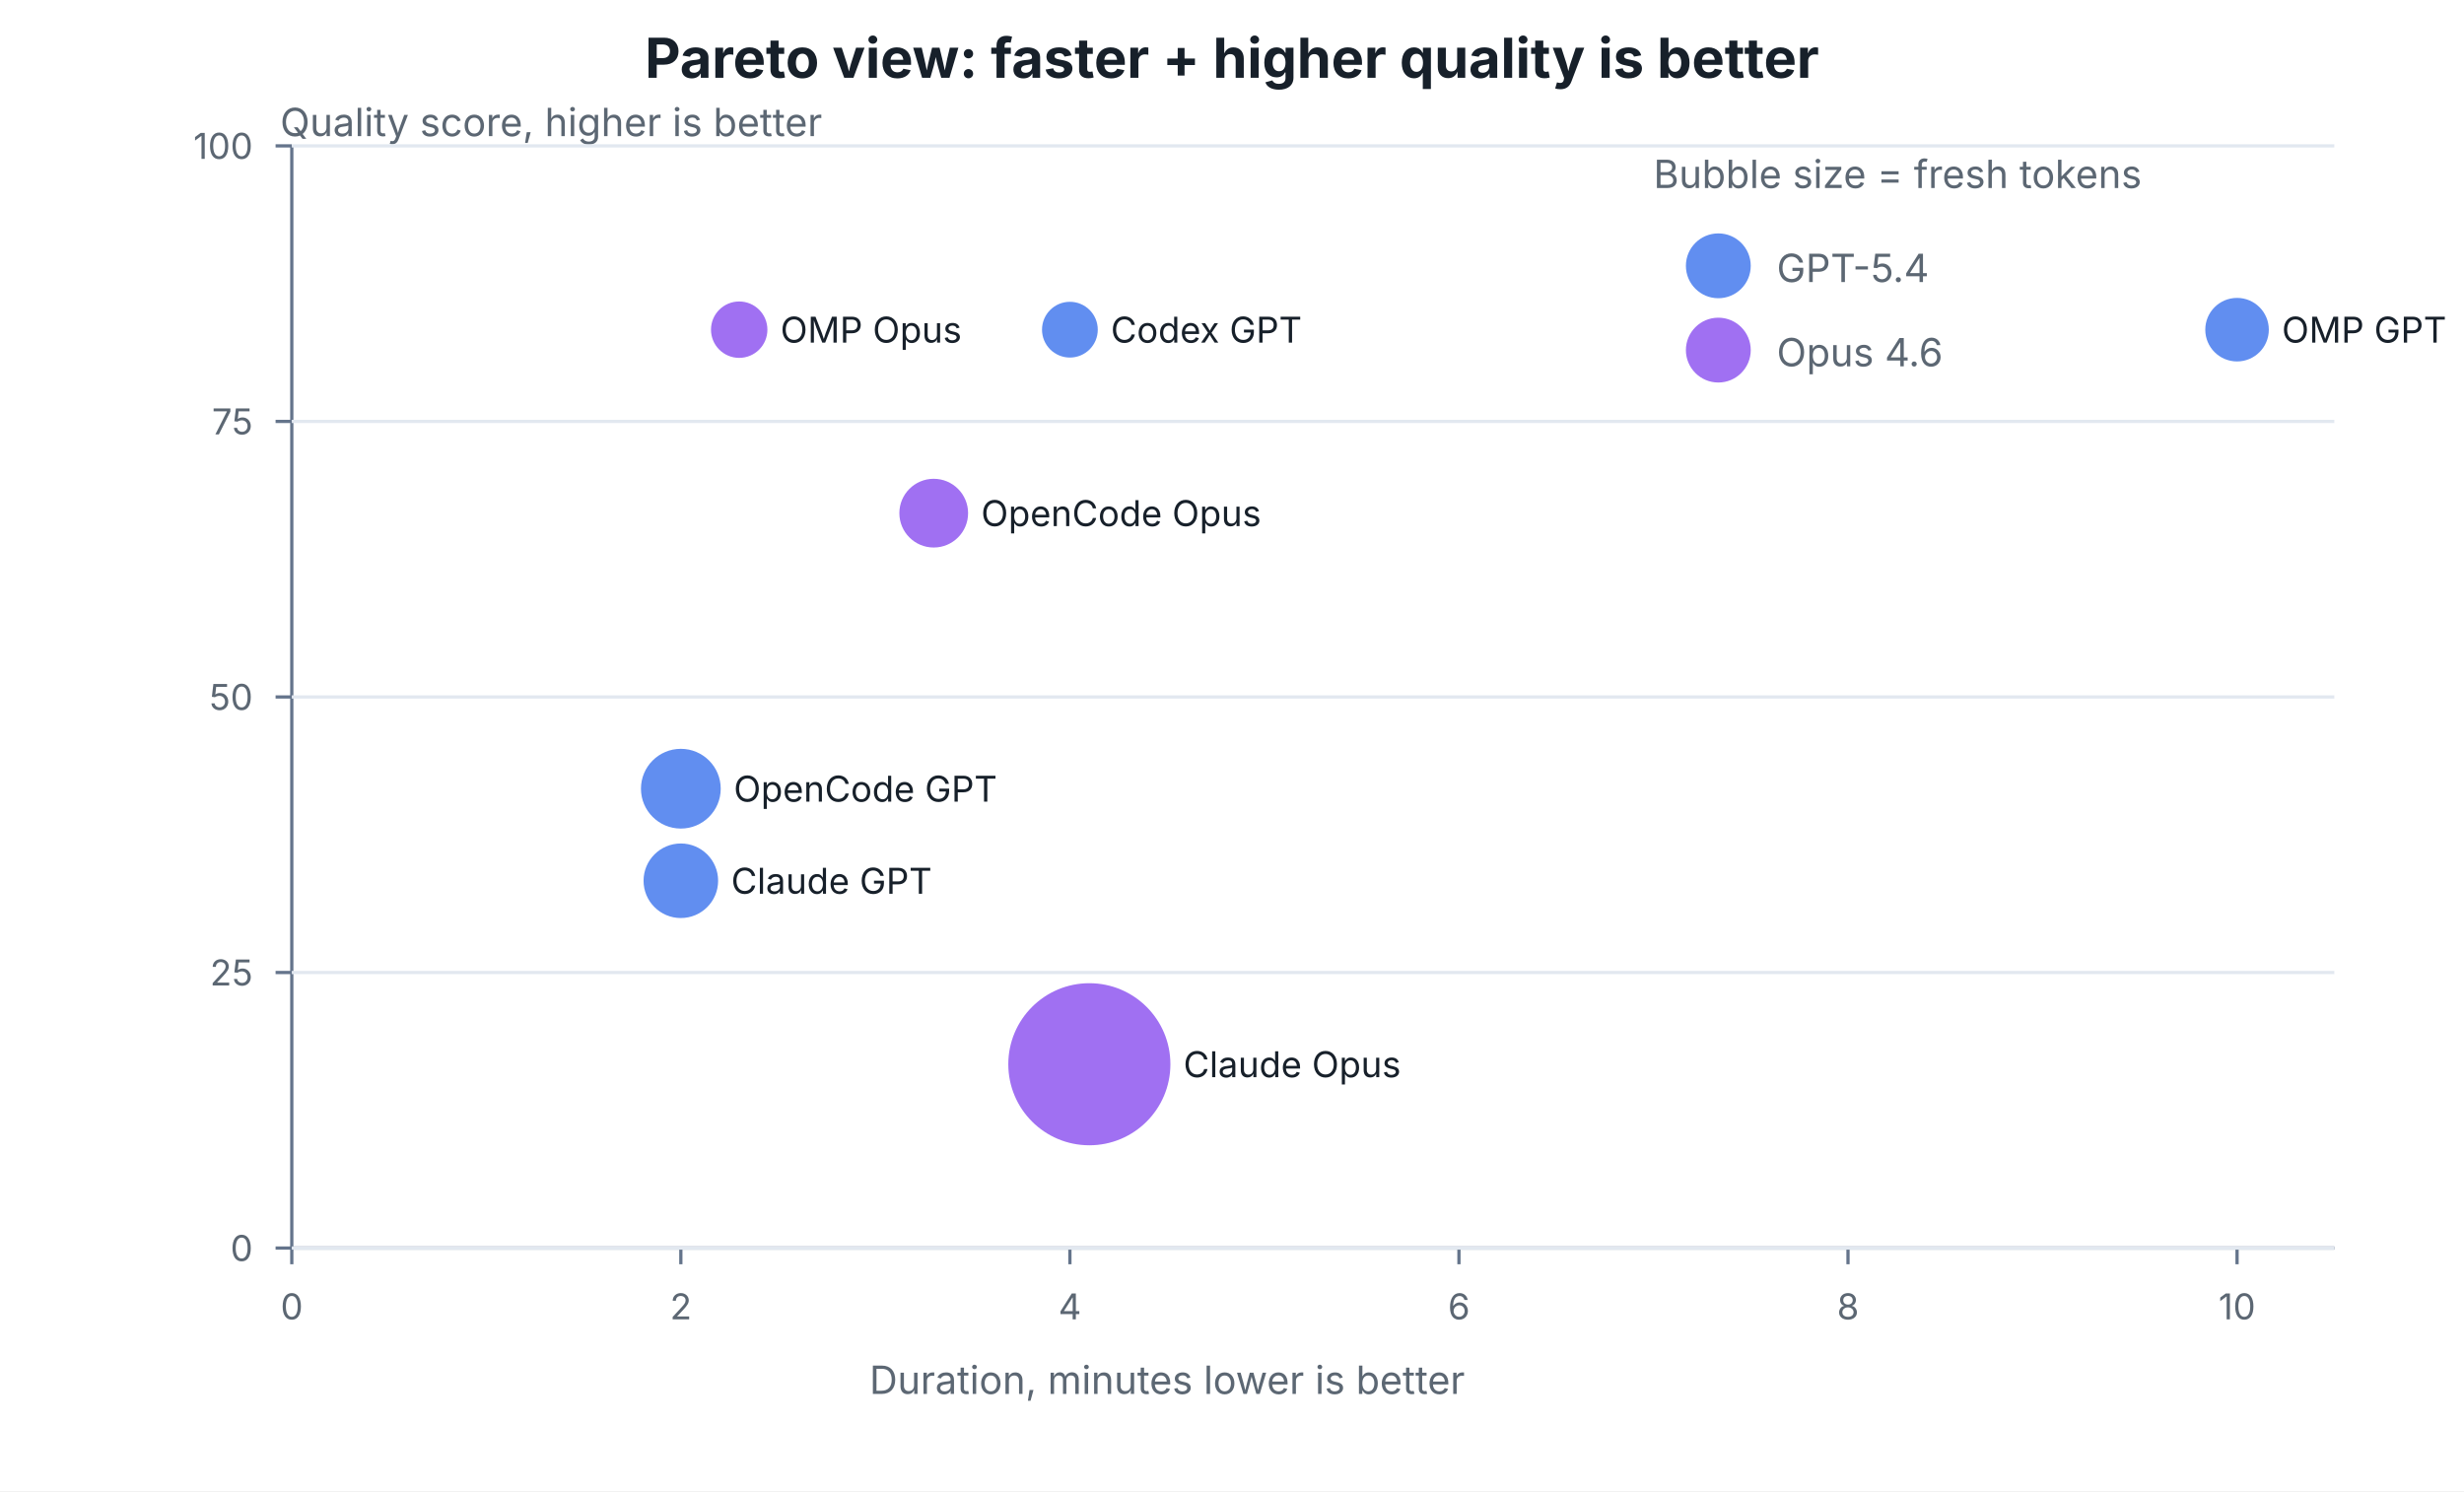
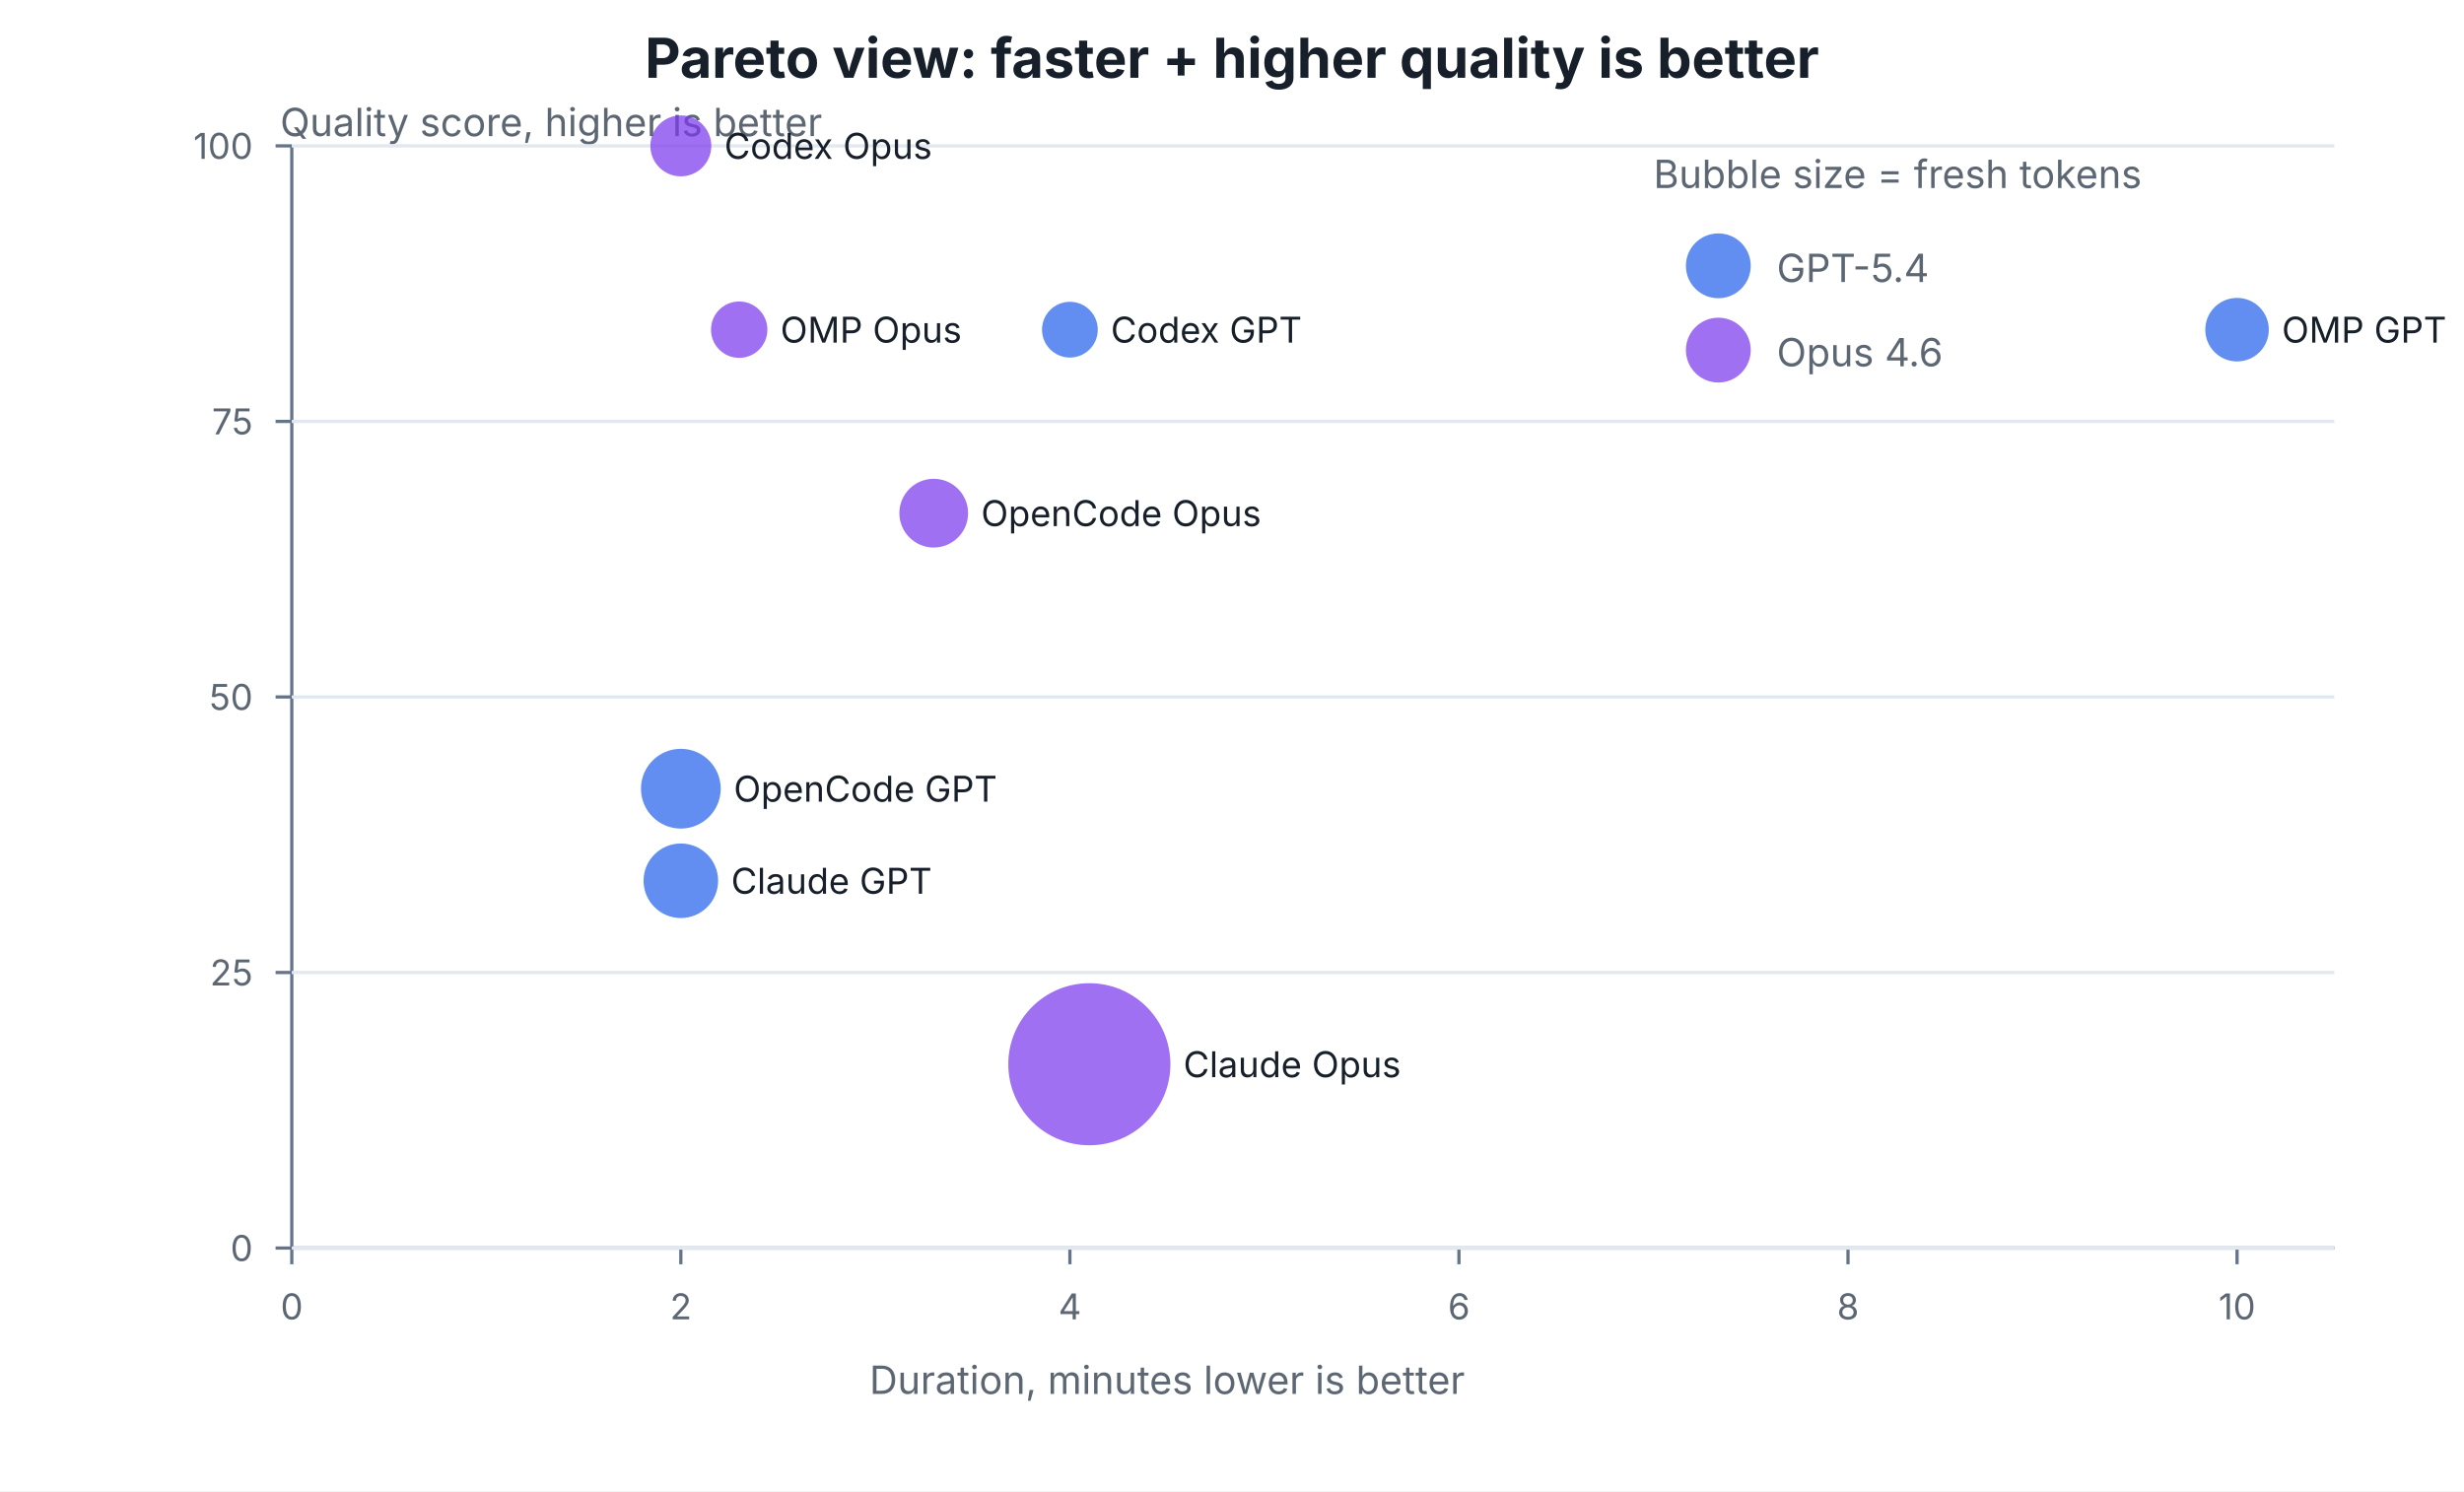
<svg xmlns="http://www.w3.org/2000/svg" viewBox="0 0 760 460" role="img" aria-label="Pareto chart: duration versus quality score">
  <style>
.axis { stroke: #64748b; stroke-width: 1; }
.gridline { stroke: #e2e8f0; stroke-width: 1; }
.svg-title { text-anchor: middle; font: 700 17px -apple-system, BlinkMacSystemFont, 'Segoe UI', sans-serif; fill: #17202a; }
.axis-label { text-anchor: middle; font: 12px -apple-system, BlinkMacSystemFont, 'Segoe UI', sans-serif; fill: #5c6773; }
.small-label { font: 11px -apple-system, BlinkMacSystemFont, 'Segoe UI', sans-serif; fill: #17202a; }
.tick { text-anchor: middle; font: 11px -apple-system, BlinkMacSystemFont, 'Segoe UI', sans-serif; fill: #5c6773; }
.right { text-anchor: end; }
.legend { font: 12px -apple-system, BlinkMacSystemFont, 'Segoe UI', sans-serif; fill: #5c6773; }
</style>
  <rect width="100%" height="100%" fill="#ffffff" />
  <text x="380" y="24" class="svg-title">Pareto view: faster + higher quality is better</text>
  <line x1="90" y1="385" x2="720" y2="385" class="axis" />
  <line x1="90" y1="45" x2="90" y2="385" class="axis" />
  <text x="360" y="430" class="axis-label">Duration, minutes lower is better</text>
  <text x="170" y="42" class="axis-label">Quality score, higher is better</text>
  <line x1="90.0" y1="385" x2="90.0" y2="390" class="axis" />
  <text x="90.0" y="407" class="tick">0</text>
  <line x1="210.0" y1="385" x2="210.0" y2="390" class="axis" />
  <text x="210.0" y="407" class="tick">2</text>
  <line x1="330.0" y1="385" x2="330.0" y2="390" class="axis" />
  <text x="330.0" y="407" class="tick">4</text>
  <line x1="450.0" y1="385" x2="450.0" y2="390" class="axis" />
  <text x="450.0" y="407" class="tick">6</text>
  <line x1="570.0" y1="385" x2="570.0" y2="390" class="axis" />
  <text x="570.0" y="407" class="tick">8</text>
  <line x1="690.0" y1="385" x2="690.0" y2="390" class="axis" />
  <text x="690.0" y="407" class="tick">10</text>
  <line x1="85" y1="385.0" x2="90" y2="385.0" class="axis" />
  <line x1="90" y1="385.0" x2="720" y2="385.0" class="gridline" />
  <text x="78" y="389.0" class="tick right">0</text>
  <line x1="85" y1="300.0" x2="90" y2="300.0" class="axis" />
  <line x1="90" y1="300.0" x2="720" y2="300.0" class="gridline" />
  <text x="78" y="304.0" class="tick right">25</text>
  <line x1="85" y1="215.0" x2="90" y2="215.0" class="axis" />
  <line x1="90" y1="215.0" x2="720" y2="215.0" class="gridline" />
  <text x="78" y="219.0" class="tick right">50</text>
  <line x1="85" y1="130.0" x2="90" y2="130.0" class="axis" />
  <line x1="90" y1="130.0" x2="720" y2="130.0" class="gridline" />
  <text x="78" y="134.0" class="tick right">75</text>
  <line x1="85" y1="45.0" x2="90" y2="45.0" class="axis" />
  <line x1="90" y1="45.0" x2="720" y2="45.0" class="gridline" />
  <text x="78" y="49.0" class="tick right">100</text>
+   <circle cx="210.0" cy="45.0" r="9.4" fill="#7c3aed" fill-opacity="0.72" />
+   <text x="223.4" y="49.0" class="small-label">Codex Opus</text>
+   <circle cx="228.0" cy="101.7" r="8.7" fill="#7c3aed" fill-opacity="0.72" />
+   <text x="240.7" y="105.7" class="small-label">OMP Opus</text>
  <circle cx="330.0" cy="101.7" r="8.6" fill="#2563eb" fill-opacity="0.72" />
  <text x="342.6" y="105.7" class="small-label">Codex GPT</text>
  <circle cx="690.0" cy="101.7" r="9.8" fill="#2563eb" fill-opacity="0.72" />
  <text x="703.8" y="105.7" class="small-label">OMP GPT</text>
+   <circle cx="288.0" cy="158.3" r="10.6" fill="#7c3aed" fill-opacity="0.72" />
+   <text x="302.6" y="162.3" class="small-label">OpenCode Opus</text>
+   <circle cx="210.0" cy="271.7" r="11.5" fill="#2563eb" fill-opacity="0.72" />
+   <text x="225.5" y="275.7" class="small-label">Claude GPT</text>
  <circle cx="210.0" cy="243.3" r="12.3" fill="#2563eb" fill-opacity="0.72" />
  <text x="226.3" y="247.3" class="small-label">OpenCode GPT</text>
-   <circle cx="210.0" cy="271.7" r="11.5" fill="#2563eb" fill-opacity="0.72" />
-   <text x="225.5" y="275.7" class="small-label">Claude GPT</text>
-   <circle cx="228.0" cy="101.7" r="8.7" fill="#7c3aed" fill-opacity="0.72" />
-   <text x="240.7" y="105.7" class="small-label">OMP Opus</text>
-   <circle cx="288.0" cy="158.3" r="10.6" fill="#7c3aed" fill-opacity="0.72" />
-   <text x="302.6" y="162.3" class="small-label">OpenCode Opus</text>
  <circle cx="336.0" cy="328.3" r="25.0" fill="#7c3aed" fill-opacity="0.72" />
  <text x="365.0" y="332.3" class="small-label">Claude Opus</text>
  <text x="510" y="58" class="legend">Bubble size = fresh tokens</text>
  <circle cx="530" cy="82" r="10" fill="#2563eb" fill-opacity="0.72" />
  <text x="548" y="87" class="legend">GPT-5.4</text>
  <circle cx="530" cy="108" r="10" fill="#7c3aed" fill-opacity="0.72" />
  <text x="548" y="113" class="legend">Opus 4.6</text>
</svg>
